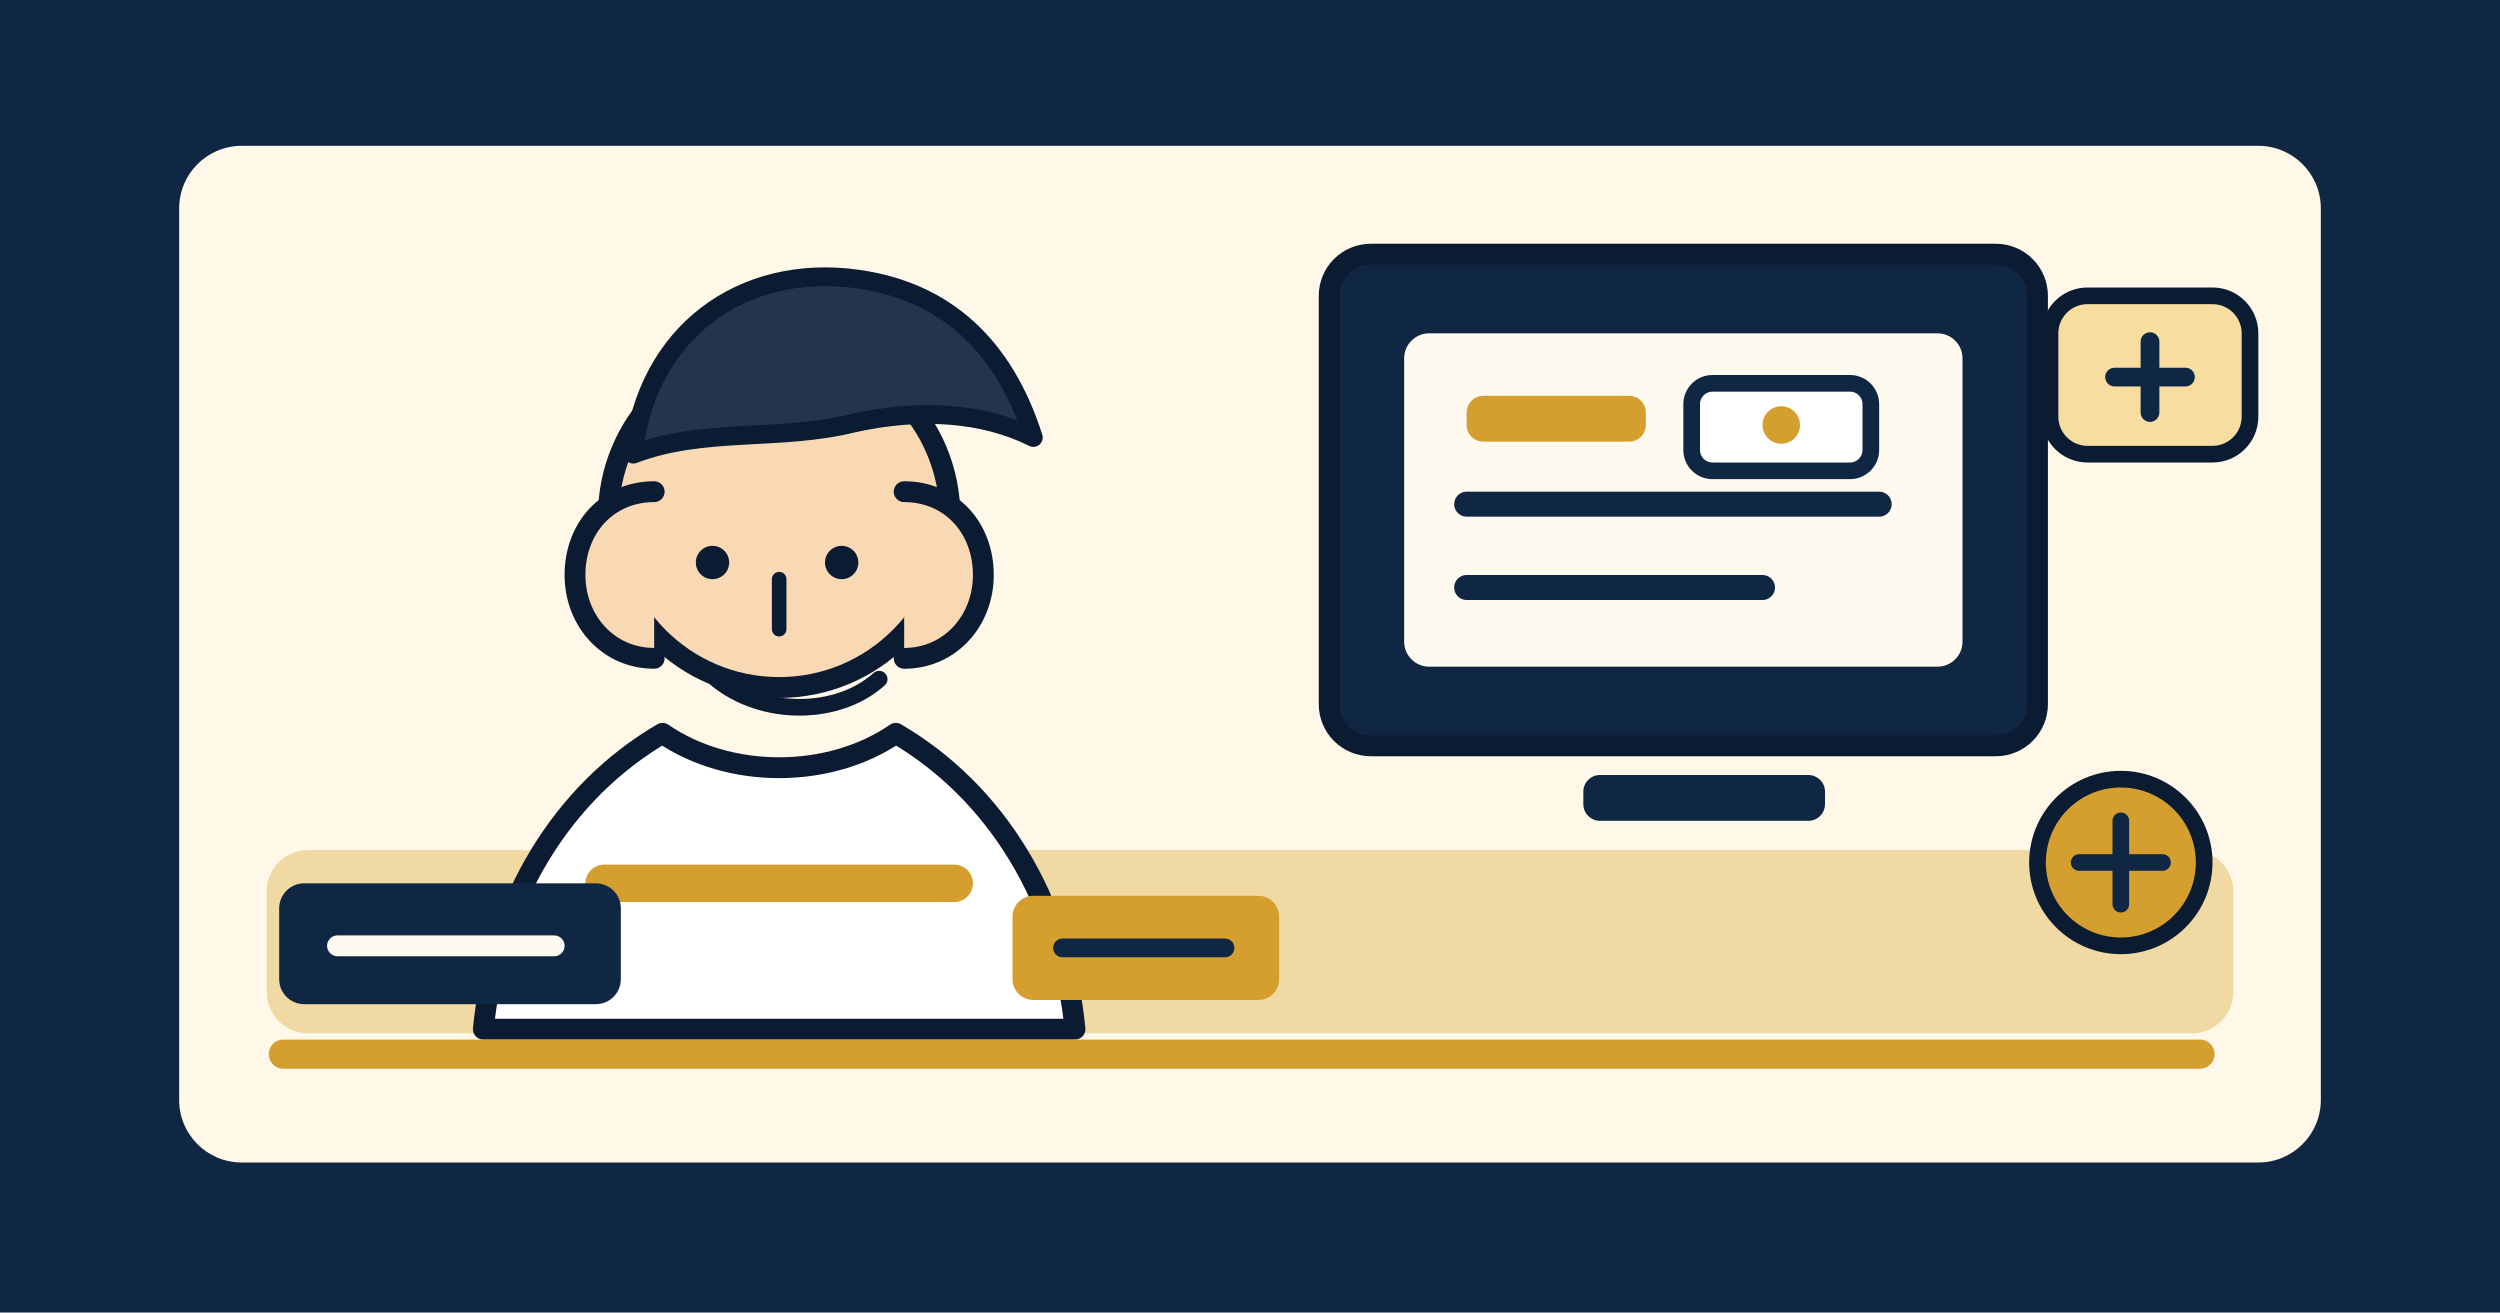
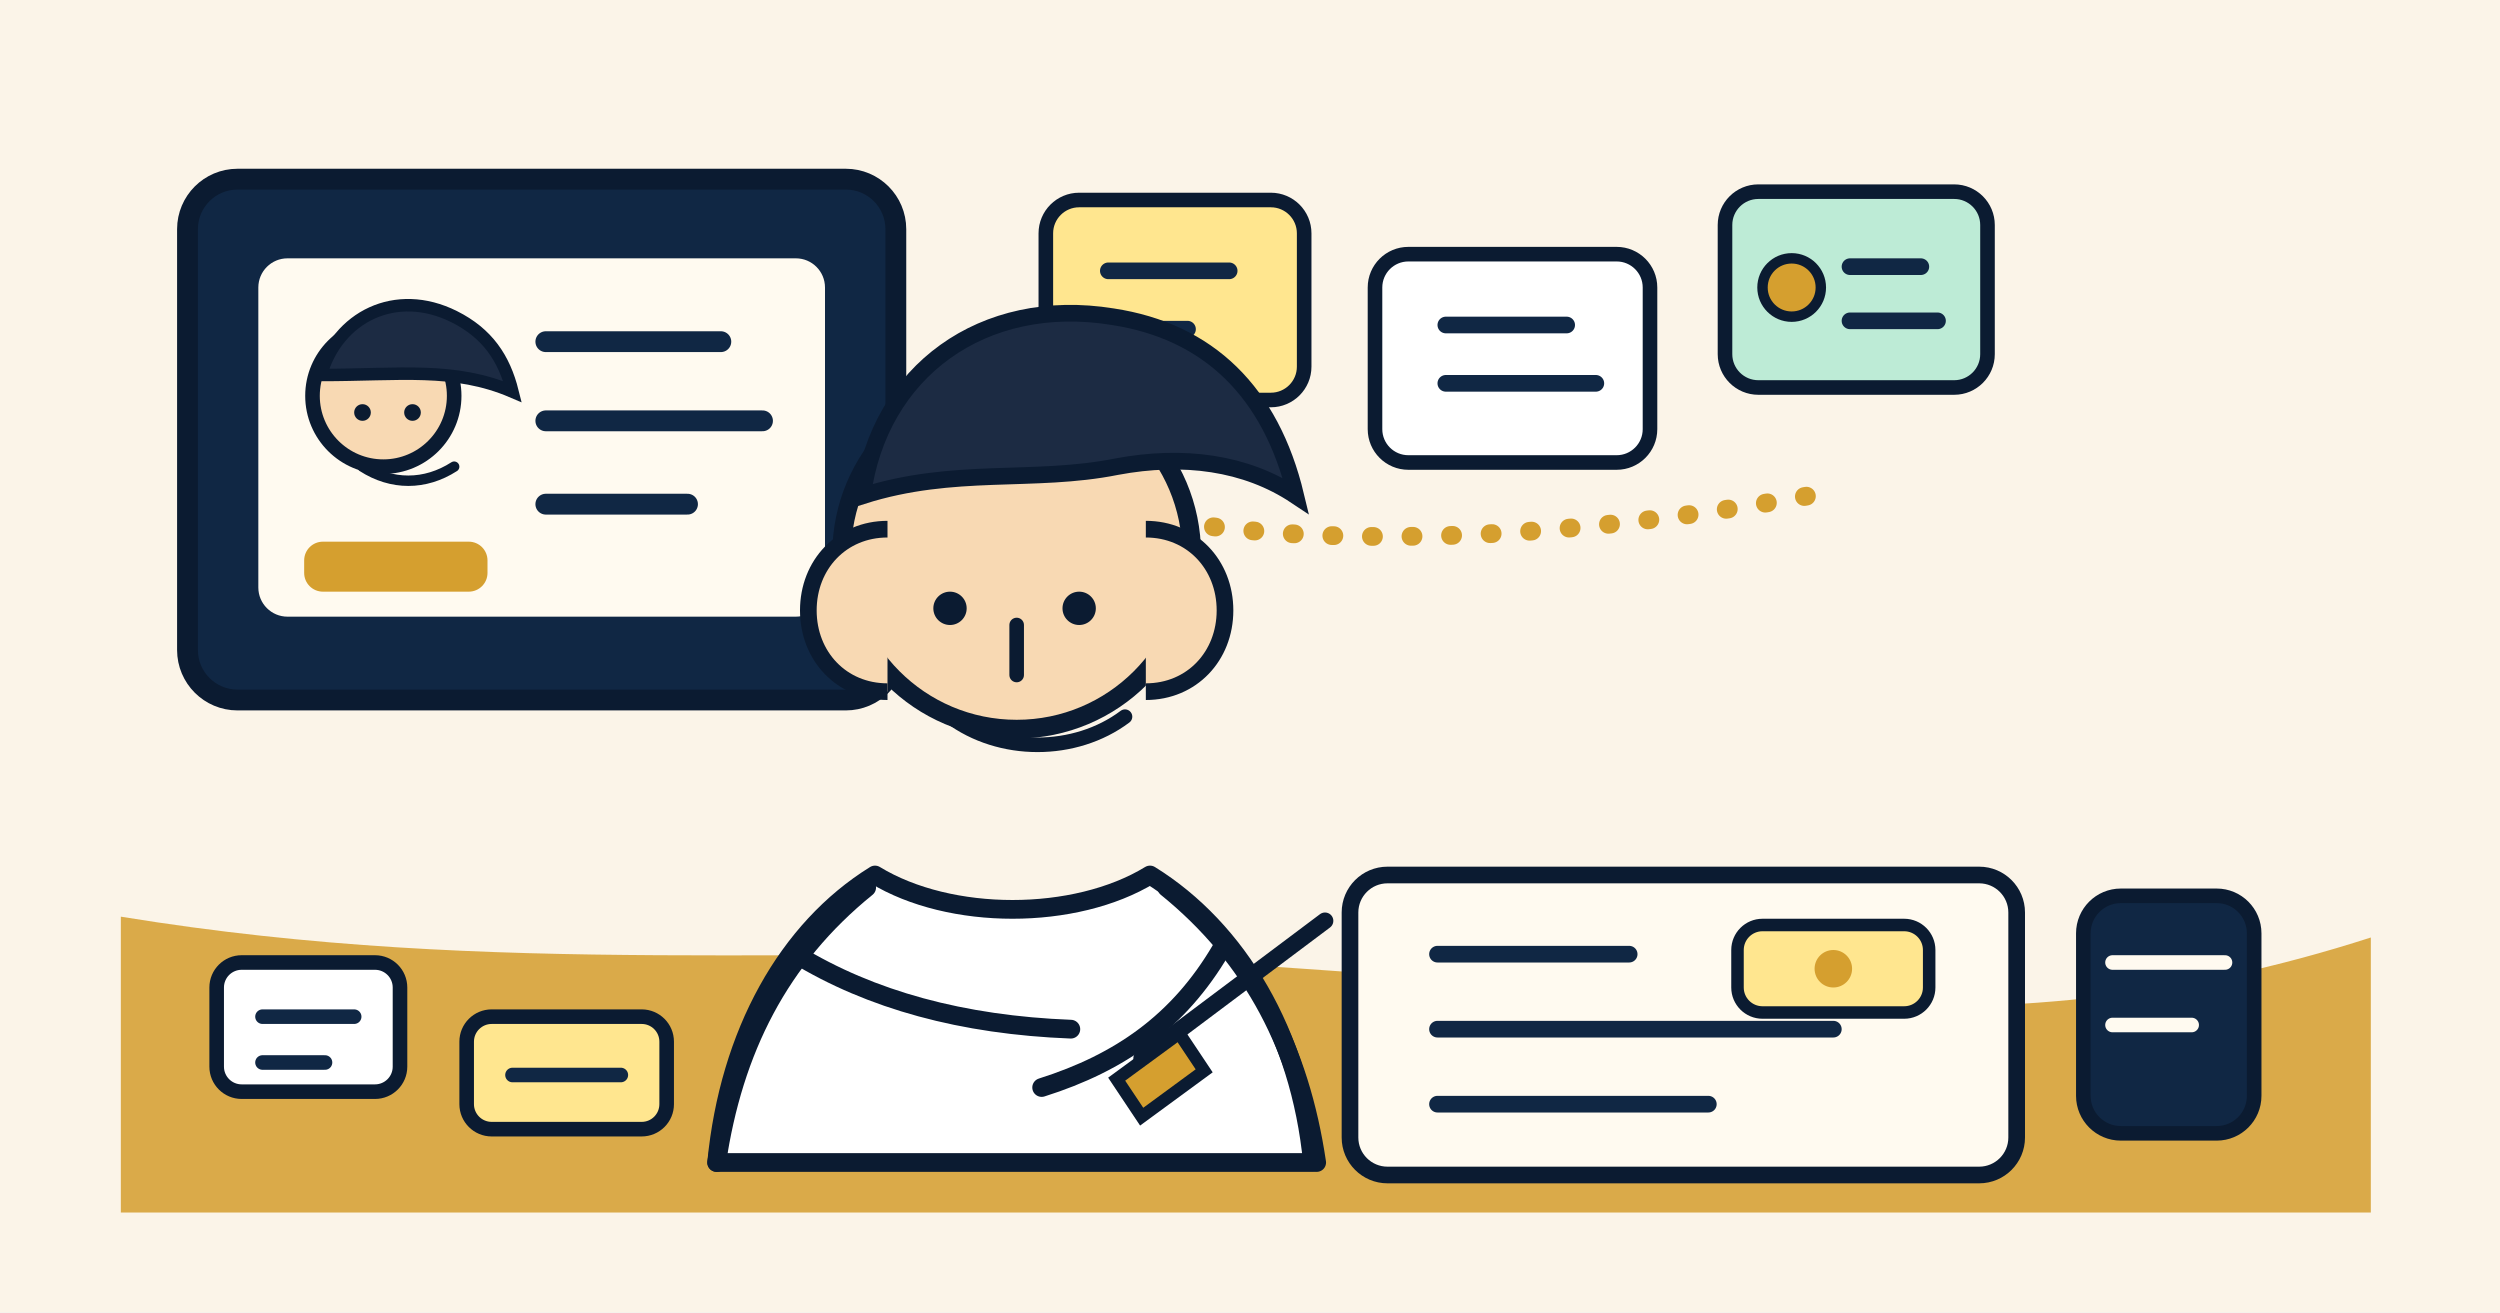
<svg xmlns="http://www.w3.org/2000/svg" viewBox="0 0 1200 630" role="img" aria-labelledby="title desc">
-   <rect width="1200" height="630" fill="#102744" />
-   <rect x="86" y="70" width="1028" height="488" rx="30" fill="#fff7e8" />
-   <rect x="128" y="408" width="944" height="88" rx="20" fill="#f0d9a3" />
-   <rect x="638" y="122" width="340" height="236" rx="20" fill="#102744" stroke="#0b1b31" stroke-width="10" />
-   <rect x="674" y="160" width="268" height="160" rx="12" fill="#fffaf0" />
-   <rect x="704" y="190" width="86" height="22" rx="8" fill="#d59f2f" />
-   <path d="M704 242h198M704 282h142" stroke="#102744" stroke-width="12" stroke-linecap="round" />
-   <rect x="812" y="184" width="86" height="42" rx="10" fill="#ffffff" stroke="#102744" stroke-width="8" />
-   <circle cx="855" cy="204" r="9" fill="#d59f2f" />
-   <rect x="760" y="372" width="116" height="22" rx="8" fill="#102744" />
-   <rect x="984" y="142" width="96" height="76" rx="18" fill="#f7dda0" stroke="#0b1b31" stroke-width="8" />
-   <path d="M1032 164v34M1015 181h34" stroke="#102744" stroke-width="9" stroke-linecap="round" />
-   <circle cx="1018" cy="414" r="40" fill="#d59f2f" stroke="#0b1b31" stroke-width="8" />
-   <path d="M998 414h40M1018 394v40" stroke="#102744" stroke-width="8" stroke-linecap="round" />
-   <path d="M318 352c-48 28-80 80-86 142h284c-6-62-38-114-86-142-32 22-80 22-112 0z" fill="#ffffff" stroke="#0b1b31" stroke-width="10" stroke-linejoin="round" />
-   <path d="M290 424h168" stroke="#d59f2f" stroke-width="18" stroke-linecap="round" />
-   <circle cx="374" cy="248" r="82" fill="#f8d9b3" stroke="#0b1b31" stroke-width="10" />
-   <path d="M304 218c6-58 52-92 108-84 42 6 70 32 84 76-24-12-54-14-86-7-36 9-72 2-106 15z" fill="#24344d" stroke="#0b1b31" stroke-width="9" stroke-linejoin="round" />
-   <path d="M314 236c-22 0-38 17-38 40 0 22 16 40 38 40M434 236c22 0 38 17 38 40 0 22-16 40-38 40" fill="#f8d9b3" stroke="#0b1b31" stroke-width="10" stroke-linecap="round" />
-   <circle cx="342" cy="270" r="8" fill="#0b1b31" />
-   <circle cx="404" cy="270" r="8" fill="#0b1b31" />
-   <path d="M374 278v24" stroke="#0b1b31" stroke-width="7" stroke-linecap="round" />
-   <path d="M344 326c22 18 58 18 78 0" fill="none" stroke="#0b1b31" stroke-width="8" stroke-linecap="round" />
-   <rect x="134" y="424" width="164" height="58" rx="12" fill="#102744" />
-   <path d="M162 454h104" stroke="#fffaf0" stroke-width="10" stroke-linecap="round" />
-   <rect x="486" y="430" width="128" height="50" rx="10" fill="#d59f2f" />
-   <path d="M510 455h78" stroke="#102744" stroke-width="9" stroke-linecap="round" />
-   <path d="M136 506h920" stroke="#d59f2f" stroke-width="14" stroke-linecap="round" />
+   <rect width="1200" height="630" fill="#fbf4e8" />
+   <path d="M58 440c184 30 330 12 520 22 246 14 380 46 560-12v132H58z" fill="#d59f2f" opacity=".86" />
+   <rect x="90" y="86" width="340" height="250" rx="24" fill="#102744" stroke="#0b1b31" stroke-width="10" />
+   <rect x="124" y="124" width="272" height="172" rx="14" fill="#fffaf0" />
+   <circle cx="184" cy="190" r="34" fill="#f8d9b3" stroke="#0b1b31" stroke-width="7" />
+   <path d="M154 180c8-28 36-42 64-28 16 8 24 20 28 36-28-12-54-8-92-8z" fill="#1c2b43" stroke="#0b1b31" stroke-width="6" />
+   <circle cx="174" cy="198" r="4" fill="#0b1b31" />
+   <circle cx="198" cy="198" r="4" fill="#0b1b31" />
+   <path d="M174 224c14 9 30 9 44 0" fill="none" stroke="#0b1b31" stroke-width="5" stroke-linecap="round" />
+   <path d="M262 164h84M262 202h104M262 242h68" stroke="#102744" stroke-width="10" stroke-linecap="round" />
+   <rect x="146" y="260" width="88" height="24" rx="9" fill="#d59f2f" />
+   <rect x="502" y="96" width="124" height="96" rx="16" fill="#ffe68f" stroke="#0b1b31" stroke-width="7" />
+   <path d="M532 130h58M532 158h38" stroke="#102744" stroke-width="8" stroke-linecap="round" />
+   <rect x="660" y="122" width="132" height="100" rx="16" fill="#ffffff" stroke="#0b1b31" stroke-width="7" />
+   <path d="M694 156h58M694 184h72" stroke="#102744" stroke-width="8" stroke-linecap="round" />
+   <rect x="828" y="92" width="126" height="94" rx="16" fill="#bdebd6" stroke="#0b1b31" stroke-width="7" />
+   <circle cx="860" cy="138" r="14" fill="#d59f2f" stroke="#0b1b31" stroke-width="5" />
+   <path d="M888 128h34M888 154h42" stroke="#102744" stroke-width="8" stroke-linecap="round" />
+   <path d="M508 238c94 28 226 24 360 0" fill="none" stroke="#d59f2f" stroke-width="9" stroke-linecap="round" stroke-dasharray="1 18" />
+   <path d="M420 420c-42 26-70 76-76 138h286c-6-62-36-112-78-138-36 22-96 22-132 0z" fill="#ffffff" stroke="#0b1b31" stroke-width="9" stroke-linejoin="round" />
+   <circle cx="488" cy="266" r="84" fill="#f8d9b3" stroke="#0b1b31" stroke-width="9" />
+   <path d="M414 238c8-60 58-96 120-86 46 7 76 36 88 86-24-16-54-20-86-14-40 8-78 0-122 14z" fill="#1c2b43" stroke="#0b1b31" stroke-width="8" />
+   <path d="M426 254c-22 0-38 17-38 39s16 39 38 39M550 254c22 0 38 17 38 39s-16 39-38 39" fill="#f8d9b3" stroke="#0b1b31" stroke-width="8" />
+   <circle cx="456" cy="292" r="8" fill="#0b1b31" />
+   <circle cx="518" cy="292" r="8" fill="#0b1b31" />
+   <path d="M488 300v24" stroke="#0b1b31" stroke-width="7" stroke-linecap="round" />
+   <path d="M456 344c24 18 60 18 84 0" fill="none" stroke="#0b1b31" stroke-width="7" stroke-linecap="round" />
+   <path d="M344 558c8-54 30-98 72-132M632 558c-8-54-30-98-72-132" fill="none" stroke="#0b1b31" stroke-width="9" stroke-linecap="round" />
+   <path d="M382 458c36 22 80 34 132 36" fill="none" stroke="#0b1b31" stroke-width="9" stroke-linecap="round" />
+   <path d="M586 456c-20 34-48 54-86 66" fill="none" stroke="#0b1b31" stroke-width="9" stroke-linecap="round" />
+   <rect x="648" y="420" width="320" height="144" rx="18" fill="#fffaf0" stroke="#0b1b31" stroke-width="8" />
+   <path d="M690 458h92M690 494h190M690 530h130" stroke="#102744" stroke-width="8" stroke-linecap="round" />
+   <rect x="834" y="444" width="92" height="42" rx="12" fill="#ffe68f" stroke="#0b1b31" stroke-width="6" />
+   <circle cx="880" cy="465" r="9" fill="#d59f2f" />
+   <path d="M548 508l88-66" stroke="#0b1b31" stroke-width="8" stroke-linecap="round" />
+   <path d="M536 518l30-22 12 18-30 22z" fill="#d59f2f" stroke="#0b1b31" stroke-width="6" />
+   <rect x="104" y="462" width="88" height="62" rx="12" fill="#ffffff" stroke="#0b1b31" stroke-width="7" />
+   <path d="M126 488h44M126 510h30" stroke="#102744" stroke-width="7" stroke-linecap="round" />
+   <rect x="224" y="488" width="96" height="54" rx="12" fill="#ffe68f" stroke="#0b1b31" stroke-width="7" />
+   <path d="M246 516h52" stroke="#102744" stroke-width="7" stroke-linecap="round" />
+   <rect x="1000" y="430" width="82" height="114" rx="18" fill="#102744" stroke="#0b1b31" stroke-width="7" />
+   <path d="M1014 462h54M1014 492h38" stroke="#fffaf0" stroke-width="7" stroke-linecap="round" />
</svg>
